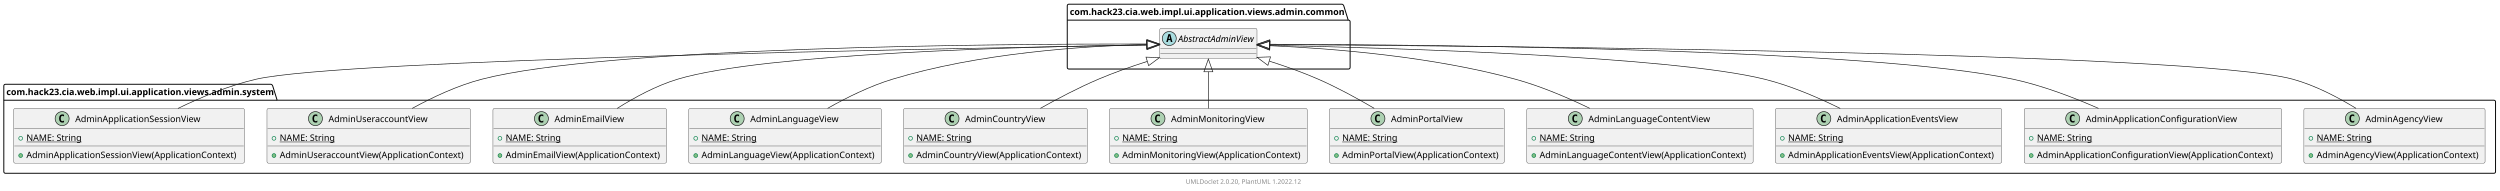
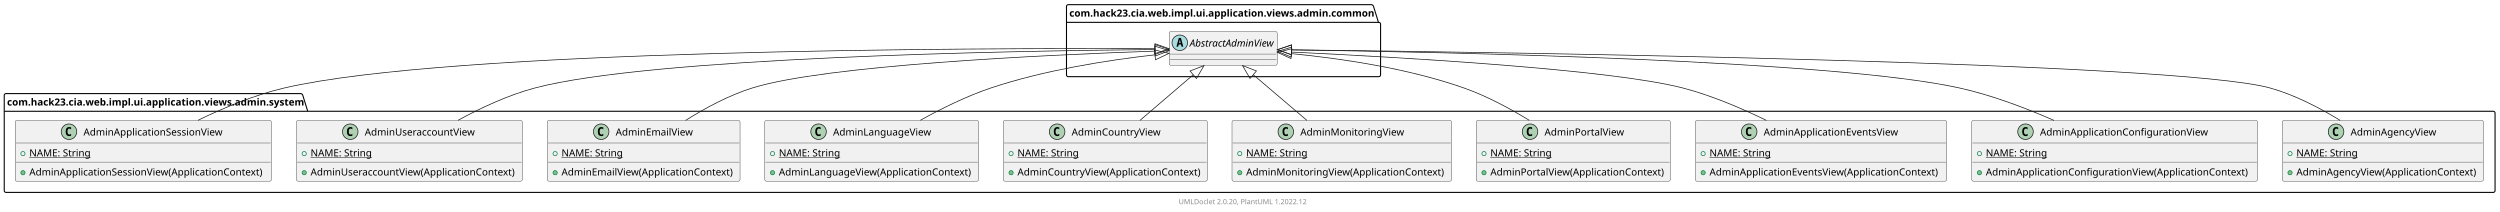
- <svg xmlns="http://www.w3.org/2000/svg" xmlns:xlink="http://www.w3.org/1999/xlink" contentStyleType="text/css" height="300px" preserveAspectRatio="none" style="width:3933px;height:300px;background:#FFFFFF;" version="1.1" viewBox="0 0 3933 300" width="3933px" zoomAndPan="magnify">
+ <svg xmlns="http://www.w3.org/2000/svg" xmlns:xlink="http://www.w3.org/1999/xlink" contentStyleType="text/css" height="300px" preserveAspectRatio="none" style="width:3542px;height:300px;background:#FFFFFF;" version="1.1" viewBox="0 0 3542 300" width="3542px" zoomAndPan="magnify">
  <defs />
  <g>
    <g id="cluster_com.hack23.cia.web.impl.ui.application.views.admin.system">
-       <path d="M8.5,132.602 L426.5,132.602 A3.75,3.75 0 0 1 429,135.102 L436,157.67 L3923.5,157.67 A2.5,2.5 0 0 1 3926,160.17 L3926,270.102 A2.5,2.5 0 0 1 3923.5,272.602 L8.5,272.602 A2.5,2.5 0 0 1 6,270.102 L6,135.102 A2.5,2.5 0 0 1 8.5,132.602 " fill="none" style="stroke:#000000;stroke-width:1.5;" />
+       <path d="M8.5,132.602 L426.5,132.602 A3.75,3.75 0 0 1 429,135.102 L436,157.67 L3532.5,157.67 A2.5,2.5 0 0 1 3535,160.17 L3535,270.102 A2.5,2.5 0 0 1 3532.5,272.602 L8.5,272.602 A2.5,2.5 0 0 1 6,270.102 L6,135.102 A2.5,2.5 0 0 1 8.5,132.602 " fill="none" style="stroke:#000000;stroke-width:1.5;" />
      <line style="stroke:#000000;stroke-width:1.5;" x1="6" x2="436" y1="157.67" y2="157.67" />
      <text fill="#000000" font-family="sans-serif" font-size="14" font-weight="bold" lengthAdjust="spacing" textLength="417" x="10" y="149.568">com.hack23.cia.web.impl.ui.application.views.admin.system</text>
    </g>
    <g id="cluster_com.hack23.cia.web.impl.ui.application.views.admin.common">
-       <path d="M1681.5,6.602 L2111.5,6.602 A3.75,3.75 0 0 1 2114,9.102 L2121,31.67 L2121.5,31.67 A2.5,2.5 0 0 1 2124,34.17 L2124,106.102 A2.5,2.5 0 0 1 2121.5,108.602 L1681.5,108.602 A2.5,2.5 0 0 1 1679,106.102 L1679,9.102 A2.5,2.5 0 0 1 1681.5,6.602 " fill="none" style="stroke:#000000;stroke-width:1.5;" />
-       <line style="stroke:#000000;stroke-width:1.5;" x1="1679" x2="2121" y1="31.67" y2="31.67" />
-       <text fill="#000000" font-family="sans-serif" font-size="14" font-weight="bold" lengthAdjust="spacing" textLength="429" x="1683" y="23.568">com.hack23.cia.web.impl.ui.application.views.admin.common</text>
+       <path d="M1513.5,6.602 L1943.5,6.602 A3.75,3.75 0 0 1 1946,9.102 L1953,31.67 L1953.5,31.67 A2.5,2.5 0 0 1 1956,34.17 L1956,106.102 A2.5,2.5 0 0 1 1953.5,108.602 L1513.5,108.602 A2.5,2.5 0 0 1 1511,106.102 L1511,9.102 A2.5,2.5 0 0 1 1513.5,6.602 " fill="none" style="stroke:#000000;stroke-width:1.5;" />
+       <line style="stroke:#000000;stroke-width:1.5;" x1="1511" x2="1953" y1="31.67" y2="31.67" />
+       <text fill="#000000" font-family="sans-serif" font-size="14" font-weight="bold" lengthAdjust="spacing" textLength="429" x="1515" y="23.568">com.hack23.cia.web.impl.ui.application.views.admin.common</text>
    </g>
    <a href="AdminAgencyView.html" target="_top" title="AdminAgencyView.html" xlink:actuate="onRequest" xlink:href="AdminAgencyView.html" xlink:show="new" xlink:title="AdminAgencyView.html" xlink:type="simple">
      <g id="elem_com.hack23.cia.web.impl.ui.application.views.admin.system.AdminAgencyView">
-         <rect codeLine="3" fill="#F1F1F1" height="86.136" id="com.hack23.cia.web.impl.ui.application.views.admin.system.AdminAgencyView" rx="2.5" ry="2.5" style="stroke:#181818;stroke-width:0.5;" width="285" x="3624.5" y="170.602" />
-         <ellipse cx="3700.75" cy="186.602" fill="#ADD1B2" rx="11" ry="11" style="stroke:#181818;stroke-width:1.0;" />
-         <path d="M3703.719,192.243 Q3703.141,192.54 3702.5,192.68 Q3701.859,192.836 3701.156,192.836 Q3698.656,192.836 3697.328,191.196 Q3696.016,189.54 3696.016,186.415 Q3696.016,183.29 3697.328,181.633 Q3698.656,179.977 3701.156,179.977 Q3701.859,179.977 3702.5,180.133 Q3703.156,180.29 3703.719,180.586 L3703.719,183.305 Q3703.094,182.727 3702.5,182.461 Q3701.906,182.18 3701.281,182.18 Q3699.938,182.18 3699.25,183.258 Q3698.562,184.321 3698.562,186.415 Q3698.562,188.508 3699.25,189.586 Q3699.938,190.649 3701.281,190.649 Q3701.906,190.649 3702.5,190.383 Q3703.094,190.102 3703.719,189.524 L3703.719,192.243 Z " fill="#000000" />
-         <text fill="#000000" font-family="sans-serif" font-size="14" lengthAdjust="spacing" textLength="124" x="3721.25" y="192.034">AdminAgencyView</text>
-         <line style="stroke:#181818;stroke-width:0.5;" x1="3625.5" x2="3908.5" y1="202.602" y2="202.602" />
-         <ellipse cx="3635.5" cy="217.636" fill="none" rx="3" ry="3" style="stroke:#038048;stroke-width:1.0;" />
-         <text fill="#000000" font-family="sans-serif" font-size="14" lengthAdjust="spacing" text-decoration="underline" textLength="90" x="3644.5" y="221.568">NAME: String</text>
-         <line style="stroke:#181818;stroke-width:0.5;" x1="3625.5" x2="3908.5" y1="229.67" y2="229.67" />
-         <ellipse cx="3635.5" cy="244.704" fill="#84BE84" rx="3" ry="3" style="stroke:#038048;stroke-width:1.0;" />
-         <text fill="#000000" font-family="sans-serif" font-size="14" lengthAdjust="spacing" textLength="259" x="3644.5" y="248.636">AdminAgencyView(ApplicationContext)</text>
+         <rect codeLine="3" fill="#F1F1F1" height="86.136" id="com.hack23.cia.web.impl.ui.application.views.admin.system.AdminAgencyView" rx="2.5" ry="2.5" style="stroke:#181818;stroke-width:0.5;" width="285" x="3233.5" y="170.602" />
+         <ellipse cx="3309.75" cy="186.602" fill="#ADD1B2" rx="11" ry="11" style="stroke:#181818;stroke-width:1.0;" />
+         <path d="M3312.719,192.243 Q3312.141,192.54 3311.5,192.68 Q3310.859,192.836 3310.156,192.836 Q3307.656,192.836 3306.328,191.196 Q3305.016,189.54 3305.016,186.415 Q3305.016,183.29 3306.328,181.633 Q3307.656,179.977 3310.156,179.977 Q3310.859,179.977 3311.5,180.133 Q3312.156,180.29 3312.719,180.586 L3312.719,183.305 Q3312.094,182.727 3311.5,182.461 Q3310.906,182.18 3310.281,182.18 Q3308.938,182.18 3308.25,183.258 Q3307.562,184.321 3307.562,186.415 Q3307.562,188.508 3308.25,189.586 Q3308.938,190.649 3310.281,190.649 Q3310.906,190.649 3311.5,190.383 Q3312.094,190.102 3312.719,189.524 L3312.719,192.243 Z " fill="#000000" />
+         <text fill="#000000" font-family="sans-serif" font-size="14" lengthAdjust="spacing" textLength="124" x="3330.25" y="192.034">AdminAgencyView</text>
+         <line style="stroke:#181818;stroke-width:0.5;" x1="3234.5" x2="3517.5" y1="202.602" y2="202.602" />
+         <ellipse cx="3244.5" cy="217.636" fill="none" rx="3" ry="3" style="stroke:#038048;stroke-width:1.0;" />
+         <text fill="#000000" font-family="sans-serif" font-size="14" lengthAdjust="spacing" text-decoration="underline" textLength="90" x="3253.5" y="221.568">NAME: String</text>
+         <line style="stroke:#181818;stroke-width:0.5;" x1="3234.5" x2="3517.5" y1="229.67" y2="229.67" />
+         <ellipse cx="3244.5" cy="244.704" fill="#84BE84" rx="3" ry="3" style="stroke:#038048;stroke-width:1.0;" />
+         <text fill="#000000" font-family="sans-serif" font-size="14" lengthAdjust="spacing" textLength="259" x="3253.5" y="248.636">AdminAgencyView(ApplicationContext)</text>
      </g>
    </a>
    <a href="AdminApplicationConfigurationView.html" target="_top" title="AdminApplicationConfigurationView.html" xlink:actuate="onRequest" xlink:href="AdminApplicationConfigurationView.html" xlink:show="new" xlink:title="AdminApplicationConfigurationView.html" xlink:type="simple">
      <g id="elem_com.hack23.cia.web.impl.ui.application.views.admin.system.AdminApplicationConfigurationView">
-         <rect codeLine="8" fill="#F1F1F1" height="86.136" id="com.hack23.cia.web.impl.ui.application.views.admin.system.AdminApplicationConfigurationView" rx="2.5" ry="2.5" style="stroke:#181818;stroke-width:0.5;" width="405" x="3184.5" y="170.602" />
-         <ellipse cx="3260.75" cy="186.602" fill="#ADD1B2" rx="11" ry="11" style="stroke:#181818;stroke-width:1.0;" />
-         <path d="M3263.719,192.243 Q3263.141,192.54 3262.5,192.68 Q3261.859,192.836 3261.156,192.836 Q3258.656,192.836 3257.328,191.196 Q3256.016,189.54 3256.016,186.415 Q3256.016,183.29 3257.328,181.633 Q3258.656,179.977 3261.156,179.977 Q3261.859,179.977 3262.5,180.133 Q3263.156,180.29 3263.719,180.586 L3263.719,183.305 Q3263.094,182.727 3262.5,182.461 Q3261.906,182.18 3261.281,182.18 Q3259.938,182.18 3259.25,183.258 Q3258.562,184.321 3258.562,186.415 Q3258.562,188.508 3259.25,189.586 Q3259.938,190.649 3261.281,190.649 Q3261.906,190.649 3262.5,190.383 Q3263.094,190.102 3263.719,189.524 L3263.719,192.243 Z " fill="#000000" />
-         <text fill="#000000" font-family="sans-serif" font-size="14" lengthAdjust="spacing" textLength="244" x="3281.25" y="192.034">AdminApplicationConfigurationView</text>
-         <line style="stroke:#181818;stroke-width:0.5;" x1="3185.5" x2="3588.5" y1="202.602" y2="202.602" />
-         <ellipse cx="3195.5" cy="217.636" fill="none" rx="3" ry="3" style="stroke:#038048;stroke-width:1.0;" />
-         <text fill="#000000" font-family="sans-serif" font-size="14" lengthAdjust="spacing" text-decoration="underline" textLength="90" x="3204.5" y="221.568">NAME: String</text>
-         <line style="stroke:#181818;stroke-width:0.5;" x1="3185.5" x2="3588.5" y1="229.67" y2="229.67" />
-         <ellipse cx="3195.5" cy="244.704" fill="#84BE84" rx="3" ry="3" style="stroke:#038048;stroke-width:1.0;" />
-         <text fill="#000000" font-family="sans-serif" font-size="14" lengthAdjust="spacing" textLength="379" x="3204.5" y="248.636">AdminApplicationConfigurationView(ApplicationContext)</text>
+         <rect codeLine="8" fill="#F1F1F1" height="86.136" id="com.hack23.cia.web.impl.ui.application.views.admin.system.AdminApplicationConfigurationView" rx="2.5" ry="2.5" style="stroke:#181818;stroke-width:0.5;" width="405" x="2793.5" y="170.602" />
+         <ellipse cx="2869.75" cy="186.602" fill="#ADD1B2" rx="11" ry="11" style="stroke:#181818;stroke-width:1.0;" />
+         <path d="M2872.719,192.243 Q2872.141,192.54 2871.5,192.68 Q2870.859,192.836 2870.156,192.836 Q2867.656,192.836 2866.328,191.196 Q2865.016,189.54 2865.016,186.415 Q2865.016,183.29 2866.328,181.633 Q2867.656,179.977 2870.156,179.977 Q2870.859,179.977 2871.5,180.133 Q2872.156,180.29 2872.719,180.586 L2872.719,183.305 Q2872.094,182.727 2871.5,182.461 Q2870.906,182.18 2870.281,182.18 Q2868.938,182.18 2868.25,183.258 Q2867.562,184.321 2867.562,186.415 Q2867.562,188.508 2868.25,189.586 Q2868.938,190.649 2870.281,190.649 Q2870.906,190.649 2871.5,190.383 Q2872.094,190.102 2872.719,189.524 L2872.719,192.243 Z " fill="#000000" />
+         <text fill="#000000" font-family="sans-serif" font-size="14" lengthAdjust="spacing" textLength="244" x="2890.25" y="192.034">AdminApplicationConfigurationView</text>
+         <line style="stroke:#181818;stroke-width:0.5;" x1="2794.5" x2="3197.5" y1="202.602" y2="202.602" />
+         <ellipse cx="2804.5" cy="217.636" fill="none" rx="3" ry="3" style="stroke:#038048;stroke-width:1.0;" />
+         <text fill="#000000" font-family="sans-serif" font-size="14" lengthAdjust="spacing" text-decoration="underline" textLength="90" x="2813.5" y="221.568">NAME: String</text>
+         <line style="stroke:#181818;stroke-width:0.5;" x1="2794.5" x2="3197.5" y1="229.67" y2="229.67" />
+         <ellipse cx="2804.5" cy="244.704" fill="#84BE84" rx="3" ry="3" style="stroke:#038048;stroke-width:1.0;" />
+         <text fill="#000000" font-family="sans-serif" font-size="14" lengthAdjust="spacing" textLength="379" x="2813.5" y="248.636">AdminApplicationConfigurationView(ApplicationContext)</text>
      </g>
    </a>
    <a href="AdminApplicationEventsView.html" target="_top" title="AdminApplicationEventsView.html" xlink:actuate="onRequest" xlink:href="AdminApplicationEventsView.html" xlink:show="new" xlink:title="AdminApplicationEventsView.html" xlink:type="simple">
      <g id="elem_com.hack23.cia.web.impl.ui.application.views.admin.system.AdminApplicationEventsView">
-         <rect codeLine="13" fill="#F1F1F1" height="86.136" id="com.hack23.cia.web.impl.ui.application.views.admin.system.AdminApplicationEventsView" rx="2.5" ry="2.5" style="stroke:#181818;stroke-width:0.5;" width="356" x="2793" y="170.602" />
-         <ellipse cx="2869.25" cy="186.602" fill="#ADD1B2" rx="11" ry="11" style="stroke:#181818;stroke-width:1.0;" />
-         <path d="M2872.219,192.243 Q2871.641,192.54 2871,192.68 Q2870.359,192.836 2869.656,192.836 Q2867.156,192.836 2865.828,191.196 Q2864.516,189.54 2864.516,186.415 Q2864.516,183.29 2865.828,181.633 Q2867.156,179.977 2869.656,179.977 Q2870.359,179.977 2871,180.133 Q2871.656,180.29 2872.219,180.586 L2872.219,183.305 Q2871.594,182.727 2871,182.461 Q2870.406,182.18 2869.781,182.18 Q2868.438,182.18 2867.75,183.258 Q2867.062,184.321 2867.062,186.415 Q2867.062,188.508 2867.75,189.586 Q2868.438,190.649 2869.781,190.649 Q2870.406,190.649 2871,190.383 Q2871.594,190.102 2872.219,189.524 L2872.219,192.243 Z " fill="#000000" />
-         <text fill="#000000" font-family="sans-serif" font-size="14" lengthAdjust="spacing" textLength="195" x="2889.75" y="192.034">AdminApplicationEventsView</text>
-         <line style="stroke:#181818;stroke-width:0.5;" x1="2794" x2="3148" y1="202.602" y2="202.602" />
-         <ellipse cx="2804" cy="217.636" fill="none" rx="3" ry="3" style="stroke:#038048;stroke-width:1.0;" />
-         <text fill="#000000" font-family="sans-serif" font-size="14" lengthAdjust="spacing" text-decoration="underline" textLength="90" x="2813" y="221.568">NAME: String</text>
-         <line style="stroke:#181818;stroke-width:0.5;" x1="2794" x2="3148" y1="229.67" y2="229.67" />
-         <ellipse cx="2804" cy="244.704" fill="#84BE84" rx="3" ry="3" style="stroke:#038048;stroke-width:1.0;" />
-         <text fill="#000000" font-family="sans-serif" font-size="14" lengthAdjust="spacing" textLength="330" x="2813" y="248.636">AdminApplicationEventsView(ApplicationContext)</text>
-       </g>
-     </a>
-     <a href="AdminLanguageContentView.html" target="_top" title="AdminLanguageContentView.html" xlink:actuate="onRequest" xlink:href="AdminLanguageContentView.html" xlink:show="new" xlink:title="AdminLanguageContentView.html" xlink:type="simple">
-       <g id="elem_com.hack23.cia.web.impl.ui.application.views.admin.system.AdminLanguageContentView">
-         <rect codeLine="18" fill="#F1F1F1" height="86.136" id="com.hack23.cia.web.impl.ui.application.views.admin.system.AdminLanguageContentView" rx="2.5" ry="2.5" style="stroke:#181818;stroke-width:0.5;" width="356" x="2402" y="170.602" />
+         <rect codeLine="13" fill="#F1F1F1" height="86.136" id="com.hack23.cia.web.impl.ui.application.views.admin.system.AdminApplicationEventsView" rx="2.5" ry="2.5" style="stroke:#181818;stroke-width:0.5;" width="356" x="2402" y="170.602" />
        <ellipse cx="2478.25" cy="186.602" fill="#ADD1B2" rx="11" ry="11" style="stroke:#181818;stroke-width:1.0;" />
        <path d="M2481.219,192.243 Q2480.641,192.54 2480,192.68 Q2479.359,192.836 2478.656,192.836 Q2476.156,192.836 2474.828,191.196 Q2473.516,189.54 2473.516,186.415 Q2473.516,183.29 2474.828,181.633 Q2476.156,179.977 2478.656,179.977 Q2479.359,179.977 2480,180.133 Q2480.656,180.29 2481.219,180.586 L2481.219,183.305 Q2480.594,182.727 2480,182.461 Q2479.406,182.18 2478.781,182.18 Q2477.438,182.18 2476.75,183.258 Q2476.062,184.321 2476.062,186.415 Q2476.062,188.508 2476.75,189.586 Q2477.438,190.649 2478.781,190.649 Q2479.406,190.649 2480,190.383 Q2480.594,190.102 2481.219,189.524 L2481.219,192.243 Z " fill="#000000" />
-         <text fill="#000000" font-family="sans-serif" font-size="14" lengthAdjust="spacing" textLength="195" x="2498.75" y="192.034">AdminLanguageContentView</text>
+         <text fill="#000000" font-family="sans-serif" font-size="14" lengthAdjust="spacing" textLength="195" x="2498.75" y="192.034">AdminApplicationEventsView</text>
        <line style="stroke:#181818;stroke-width:0.5;" x1="2403" x2="2757" y1="202.602" y2="202.602" />
        <ellipse cx="2413" cy="217.636" fill="none" rx="3" ry="3" style="stroke:#038048;stroke-width:1.0;" />
        <text fill="#000000" font-family="sans-serif" font-size="14" lengthAdjust="spacing" text-decoration="underline" textLength="90" x="2422" y="221.568">NAME: String</text>
        <line style="stroke:#181818;stroke-width:0.5;" x1="2403" x2="2757" y1="229.67" y2="229.67" />
        <ellipse cx="2413" cy="244.704" fill="#84BE84" rx="3" ry="3" style="stroke:#038048;stroke-width:1.0;" />
-         <text fill="#000000" font-family="sans-serif" font-size="14" lengthAdjust="spacing" textLength="330" x="2422" y="248.636">AdminLanguageContentView(ApplicationContext)</text>
+         <text fill="#000000" font-family="sans-serif" font-size="14" lengthAdjust="spacing" textLength="330" x="2422" y="248.636">AdminApplicationEventsView(ApplicationContext)</text>
      </g>
    </a>
    <a href="AdminPortalView.html" target="_top" title="AdminPortalView.html" xlink:actuate="onRequest" xlink:href="AdminPortalView.html" xlink:show="new" xlink:title="AdminPortalView.html" xlink:type="simple">
      <g id="elem_com.hack23.cia.web.impl.ui.application.views.admin.system.AdminPortalView">
-         <rect codeLine="23" fill="#F1F1F1" height="86.136" id="com.hack23.cia.web.impl.ui.application.views.admin.system.AdminPortalView" rx="2.5" ry="2.5" style="stroke:#181818;stroke-width:0.5;" width="275" x="2091.5" y="170.602" />
+         <rect codeLine="18" fill="#F1F1F1" height="86.136" id="com.hack23.cia.web.impl.ui.application.views.admin.system.AdminPortalView" rx="2.5" ry="2.5" style="stroke:#181818;stroke-width:0.5;" width="275" x="2091.5" y="170.602" />
        <ellipse cx="2167.75" cy="186.602" fill="#ADD1B2" rx="11" ry="11" style="stroke:#181818;stroke-width:1.0;" />
        <path d="M2170.719,192.243 Q2170.141,192.54 2169.5,192.68 Q2168.859,192.836 2168.156,192.836 Q2165.656,192.836 2164.328,191.196 Q2163.016,189.54 2163.016,186.415 Q2163.016,183.29 2164.328,181.633 Q2165.656,179.977 2168.156,179.977 Q2168.859,179.977 2169.5,180.133 Q2170.156,180.29 2170.719,180.586 L2170.719,183.305 Q2170.094,182.727 2169.5,182.461 Q2168.906,182.18 2168.281,182.18 Q2166.938,182.18 2166.25,183.258 Q2165.562,184.321 2165.562,186.415 Q2165.562,188.508 2166.25,189.586 Q2166.938,190.649 2168.281,190.649 Q2168.906,190.649 2169.5,190.383 Q2170.094,190.102 2170.719,189.524 L2170.719,192.243 Z " fill="#000000" />
        <text fill="#000000" font-family="sans-serif" font-size="14" lengthAdjust="spacing" textLength="114" x="2188.25" y="192.034">AdminPortalView</text>
        <line style="stroke:#181818;stroke-width:0.5;" x1="2092.5" x2="2365.5" y1="202.602" y2="202.602" />
        <ellipse cx="2102.5" cy="217.636" fill="none" rx="3" ry="3" style="stroke:#038048;stroke-width:1.0;" />
        <text fill="#000000" font-family="sans-serif" font-size="14" lengthAdjust="spacing" text-decoration="underline" textLength="90" x="2111.5" y="221.568">NAME: String</text>
        <line style="stroke:#181818;stroke-width:0.5;" x1="2092.5" x2="2365.5" y1="229.67" y2="229.67" />
        <ellipse cx="2102.5" cy="244.704" fill="#84BE84" rx="3" ry="3" style="stroke:#038048;stroke-width:1.0;" />
        <text fill="#000000" font-family="sans-serif" font-size="14" lengthAdjust="spacing" textLength="249" x="2111.5" y="248.636">AdminPortalView(ApplicationContext)</text>
      </g>
    </a>
    <a href="AdminMonitoringView.html" target="_top" title="AdminMonitoringView.html" xlink:actuate="onRequest" xlink:href="AdminMonitoringView.html" xlink:show="new" xlink:title="AdminMonitoringView.html" xlink:type="simple">
      <g id="elem_com.hack23.cia.web.impl.ui.application.views.admin.system.AdminMonitoringView">
-         <rect codeLine="28" fill="#F1F1F1" height="86.136" id="com.hack23.cia.web.impl.ui.application.views.admin.system.AdminMonitoringView" rx="2.5" ry="2.5" style="stroke:#181818;stroke-width:0.5;" width="311" x="1745.5" y="170.602" />
+         <rect codeLine="23" fill="#F1F1F1" height="86.136" id="com.hack23.cia.web.impl.ui.application.views.admin.system.AdminMonitoringView" rx="2.5" ry="2.5" style="stroke:#181818;stroke-width:0.5;" width="311" x="1745.5" y="170.602" />
        <ellipse cx="1821.75" cy="186.602" fill="#ADD1B2" rx="11" ry="11" style="stroke:#181818;stroke-width:1.0;" />
        <path d="M1824.719,192.243 Q1824.141,192.54 1823.5,192.68 Q1822.859,192.836 1822.156,192.836 Q1819.656,192.836 1818.328,191.196 Q1817.016,189.54 1817.016,186.415 Q1817.016,183.29 1818.328,181.633 Q1819.656,179.977 1822.156,179.977 Q1822.859,179.977 1823.5,180.133 Q1824.156,180.29 1824.719,180.586 L1824.719,183.305 Q1824.094,182.727 1823.5,182.461 Q1822.906,182.18 1822.281,182.18 Q1820.938,182.18 1820.25,183.258 Q1819.562,184.321 1819.562,186.415 Q1819.562,188.508 1820.25,189.586 Q1820.938,190.649 1822.281,190.649 Q1822.906,190.649 1823.5,190.383 Q1824.094,190.102 1824.719,189.524 L1824.719,192.243 Z " fill="#000000" />
        <text fill="#000000" font-family="sans-serif" font-size="14" lengthAdjust="spacing" textLength="150" x="1842.25" y="192.034">AdminMonitoringView</text>
        <line style="stroke:#181818;stroke-width:0.5;" x1="1746.5" x2="2055.5" y1="202.602" y2="202.602" />
        <ellipse cx="1756.5" cy="217.636" fill="none" rx="3" ry="3" style="stroke:#038048;stroke-width:1.0;" />
        <text fill="#000000" font-family="sans-serif" font-size="14" lengthAdjust="spacing" text-decoration="underline" textLength="90" x="1765.5" y="221.568">NAME: String</text>
        <line style="stroke:#181818;stroke-width:0.5;" x1="1746.5" x2="2055.5" y1="229.67" y2="229.67" />
        <ellipse cx="1756.5" cy="244.704" fill="#84BE84" rx="3" ry="3" style="stroke:#038048;stroke-width:1.0;" />
        <text fill="#000000" font-family="sans-serif" font-size="14" lengthAdjust="spacing" textLength="285" x="1765.5" y="248.636">AdminMonitoringView(ApplicationContext)</text>
      </g>
    </a>
    <a href="AdminCountryView.html" target="_top" title="AdminCountryView.html" xlink:actuate="onRequest" xlink:href="AdminCountryView.html" xlink:show="new" xlink:title="AdminCountryView.html" xlink:type="simple">
      <g id="elem_com.hack23.cia.web.impl.ui.application.views.admin.system.AdminCountryView">
-         <rect codeLine="33" fill="#F1F1F1" height="86.136" id="com.hack23.cia.web.impl.ui.application.views.admin.system.AdminCountryView" rx="2.5" ry="2.5" style="stroke:#181818;stroke-width:0.5;" width="289" x="1421.5" y="170.602" />
+         <rect codeLine="28" fill="#F1F1F1" height="86.136" id="com.hack23.cia.web.impl.ui.application.views.admin.system.AdminCountryView" rx="2.5" ry="2.5" style="stroke:#181818;stroke-width:0.5;" width="289" x="1421.5" y="170.602" />
        <ellipse cx="1497.75" cy="186.602" fill="#ADD1B2" rx="11" ry="11" style="stroke:#181818;stroke-width:1.0;" />
        <path d="M1500.719,192.243 Q1500.141,192.54 1499.5,192.68 Q1498.859,192.836 1498.156,192.836 Q1495.656,192.836 1494.328,191.196 Q1493.016,189.54 1493.016,186.415 Q1493.016,183.29 1494.328,181.633 Q1495.656,179.977 1498.156,179.977 Q1498.859,179.977 1499.5,180.133 Q1500.156,180.29 1500.719,180.586 L1500.719,183.305 Q1500.094,182.727 1499.5,182.461 Q1498.906,182.18 1498.281,182.18 Q1496.938,182.18 1496.25,183.258 Q1495.562,184.321 1495.562,186.415 Q1495.562,188.508 1496.25,189.586 Q1496.938,190.649 1498.281,190.649 Q1498.906,190.649 1499.5,190.383 Q1500.094,190.102 1500.719,189.524 L1500.719,192.243 Z " fill="#000000" />
        <text fill="#000000" font-family="sans-serif" font-size="14" lengthAdjust="spacing" textLength="128" x="1518.25" y="192.034">AdminCountryView</text>
        <line style="stroke:#181818;stroke-width:0.5;" x1="1422.5" x2="1709.5" y1="202.602" y2="202.602" />
        <ellipse cx="1432.5" cy="217.636" fill="none" rx="3" ry="3" style="stroke:#038048;stroke-width:1.0;" />
        <text fill="#000000" font-family="sans-serif" font-size="14" lengthAdjust="spacing" text-decoration="underline" textLength="90" x="1441.5" y="221.568">NAME: String</text>
        <line style="stroke:#181818;stroke-width:0.5;" x1="1422.5" x2="1709.5" y1="229.67" y2="229.67" />
        <ellipse cx="1432.5" cy="244.704" fill="#84BE84" rx="3" ry="3" style="stroke:#038048;stroke-width:1.0;" />
        <text fill="#000000" font-family="sans-serif" font-size="14" lengthAdjust="spacing" textLength="263" x="1441.5" y="248.636">AdminCountryView(ApplicationContext)</text>
      </g>
    </a>
    <a href="AdminLanguageView.html" target="_top" title="AdminLanguageView.html" xlink:actuate="onRequest" xlink:href="AdminLanguageView.html" xlink:show="new" xlink:title="AdminLanguageView.html" xlink:type="simple">
      <g id="elem_com.hack23.cia.web.impl.ui.application.views.admin.system.AdminLanguageView">
-         <rect codeLine="38" fill="#F1F1F1" height="86.136" id="com.hack23.cia.web.impl.ui.application.views.admin.system.AdminLanguageView" rx="2.5" ry="2.5" style="stroke:#181818;stroke-width:0.5;" width="303" x="1083.5" y="170.602" />
+         <rect codeLine="33" fill="#F1F1F1" height="86.136" id="com.hack23.cia.web.impl.ui.application.views.admin.system.AdminLanguageView" rx="2.5" ry="2.5" style="stroke:#181818;stroke-width:0.5;" width="303" x="1083.5" y="170.602" />
        <ellipse cx="1159.75" cy="186.602" fill="#ADD1B2" rx="11" ry="11" style="stroke:#181818;stroke-width:1.0;" />
        <path d="M1162.719,192.243 Q1162.141,192.54 1161.5,192.68 Q1160.859,192.836 1160.156,192.836 Q1157.656,192.836 1156.328,191.196 Q1155.016,189.54 1155.016,186.415 Q1155.016,183.29 1156.328,181.633 Q1157.656,179.977 1160.156,179.977 Q1160.859,179.977 1161.5,180.133 Q1162.156,180.29 1162.719,180.586 L1162.719,183.305 Q1162.094,182.727 1161.5,182.461 Q1160.906,182.18 1160.281,182.18 Q1158.938,182.18 1158.25,183.258 Q1157.562,184.321 1157.562,186.415 Q1157.562,188.508 1158.25,189.586 Q1158.938,190.649 1160.281,190.649 Q1160.906,190.649 1161.5,190.383 Q1162.094,190.102 1162.719,189.524 L1162.719,192.243 Z " fill="#000000" />
        <text fill="#000000" font-family="sans-serif" font-size="14" lengthAdjust="spacing" textLength="142" x="1180.25" y="192.034">AdminLanguageView</text>
        <line style="stroke:#181818;stroke-width:0.5;" x1="1084.5" x2="1385.5" y1="202.602" y2="202.602" />
        <ellipse cx="1094.5" cy="217.636" fill="none" rx="3" ry="3" style="stroke:#038048;stroke-width:1.0;" />
        <text fill="#000000" font-family="sans-serif" font-size="14" lengthAdjust="spacing" text-decoration="underline" textLength="90" x="1103.5" y="221.568">NAME: String</text>
        <line style="stroke:#181818;stroke-width:0.5;" x1="1084.5" x2="1385.5" y1="229.67" y2="229.67" />
        <ellipse cx="1094.5" cy="244.704" fill="#84BE84" rx="3" ry="3" style="stroke:#038048;stroke-width:1.0;" />
        <text fill="#000000" font-family="sans-serif" font-size="14" lengthAdjust="spacing" textLength="277" x="1103.5" y="248.636">AdminLanguageView(ApplicationContext)</text>
      </g>
    </a>
    <a href="AdminEmailView.html" target="_top" title="AdminEmailView.html" xlink:actuate="onRequest" xlink:href="AdminEmailView.html" xlink:show="new" xlink:title="AdminEmailView.html" xlink:type="simple">
      <g id="elem_com.hack23.cia.web.impl.ui.application.views.admin.system.AdminEmailView">
-         <rect codeLine="43" fill="#F1F1F1" height="86.136" id="com.hack23.cia.web.impl.ui.application.views.admin.system.AdminEmailView" rx="2.5" ry="2.5" style="stroke:#181818;stroke-width:0.5;" width="273" x="775.5" y="170.602" />
+         <rect codeLine="38" fill="#F1F1F1" height="86.136" id="com.hack23.cia.web.impl.ui.application.views.admin.system.AdminEmailView" rx="2.5" ry="2.5" style="stroke:#181818;stroke-width:0.5;" width="273" x="775.5" y="170.602" />
        <ellipse cx="851.75" cy="186.602" fill="#ADD1B2" rx="11" ry="11" style="stroke:#181818;stroke-width:1.0;" />
        <path d="M854.719,192.243 Q854.141,192.54 853.5,192.68 Q852.859,192.836 852.156,192.836 Q849.656,192.836 848.328,191.196 Q847.016,189.54 847.016,186.415 Q847.016,183.29 848.328,181.633 Q849.656,179.977 852.156,179.977 Q852.859,179.977 853.5,180.133 Q854.156,180.29 854.719,180.586 L854.719,183.305 Q854.094,182.727 853.5,182.461 Q852.906,182.18 852.281,182.18 Q850.938,182.18 850.25,183.258 Q849.562,184.321 849.562,186.415 Q849.562,188.508 850.25,189.586 Q850.938,190.649 852.281,190.649 Q852.906,190.649 853.5,190.383 Q854.094,190.102 854.719,189.524 L854.719,192.243 Z " fill="#000000" />
        <text fill="#000000" font-family="sans-serif" font-size="14" lengthAdjust="spacing" textLength="112" x="872.25" y="192.034">AdminEmailView</text>
        <line style="stroke:#181818;stroke-width:0.5;" x1="776.5" x2="1047.5" y1="202.602" y2="202.602" />
        <ellipse cx="786.5" cy="217.636" fill="none" rx="3" ry="3" style="stroke:#038048;stroke-width:1.0;" />
        <text fill="#000000" font-family="sans-serif" font-size="14" lengthAdjust="spacing" text-decoration="underline" textLength="90" x="795.5" y="221.568">NAME: String</text>
        <line style="stroke:#181818;stroke-width:0.5;" x1="776.5" x2="1047.5" y1="229.67" y2="229.67" />
        <ellipse cx="786.5" cy="244.704" fill="#84BE84" rx="3" ry="3" style="stroke:#038048;stroke-width:1.0;" />
        <text fill="#000000" font-family="sans-serif" font-size="14" lengthAdjust="spacing" textLength="247" x="795.5" y="248.636">AdminEmailView(ApplicationContext)</text>
      </g>
    </a>
    <a href="AdminUseraccountView.html" target="_top" title="AdminUseraccountView.html" xlink:actuate="onRequest" xlink:href="AdminUseraccountView.html" xlink:show="new" xlink:title="AdminUseraccountView.html" xlink:type="simple">
      <g id="elem_com.hack23.cia.web.impl.ui.application.views.admin.system.AdminUseraccountView">
-         <rect codeLine="48" fill="#F1F1F1" height="86.136" id="com.hack23.cia.web.impl.ui.application.views.admin.system.AdminUseraccountView" rx="2.5" ry="2.5" style="stroke:#181818;stroke-width:0.5;" width="320" x="420" y="170.602" />
+         <rect codeLine="43" fill="#F1F1F1" height="86.136" id="com.hack23.cia.web.impl.ui.application.views.admin.system.AdminUseraccountView" rx="2.5" ry="2.5" style="stroke:#181818;stroke-width:0.5;" width="320" x="420" y="170.602" />
        <ellipse cx="496.25" cy="186.602" fill="#ADD1B2" rx="11" ry="11" style="stroke:#181818;stroke-width:1.0;" />
        <path d="M499.219,192.243 Q498.641,192.54 498,192.68 Q497.359,192.836 496.656,192.836 Q494.156,192.836 492.828,191.196 Q491.516,189.54 491.516,186.415 Q491.516,183.29 492.828,181.633 Q494.156,179.977 496.656,179.977 Q497.359,179.977 498,180.133 Q498.656,180.29 499.219,180.586 L499.219,183.305 Q498.594,182.727 498,182.461 Q497.406,182.18 496.781,182.18 Q495.438,182.18 494.75,183.258 Q494.062,184.321 494.062,186.415 Q494.062,188.508 494.75,189.586 Q495.438,190.649 496.781,190.649 Q497.406,190.649 498,190.383 Q498.594,190.102 499.219,189.524 L499.219,192.243 Z " fill="#000000" />
        <text fill="#000000" font-family="sans-serif" font-size="14" lengthAdjust="spacing" textLength="159" x="516.75" y="192.034">AdminUseraccountView</text>
        <line style="stroke:#181818;stroke-width:0.5;" x1="421" x2="739" y1="202.602" y2="202.602" />
        <ellipse cx="431" cy="217.636" fill="none" rx="3" ry="3" style="stroke:#038048;stroke-width:1.0;" />
        <text fill="#000000" font-family="sans-serif" font-size="14" lengthAdjust="spacing" text-decoration="underline" textLength="90" x="440" y="221.568">NAME: String</text>
        <line style="stroke:#181818;stroke-width:0.5;" x1="421" x2="739" y1="229.67" y2="229.67" />
        <ellipse cx="431" cy="244.704" fill="#84BE84" rx="3" ry="3" style="stroke:#038048;stroke-width:1.0;" />
        <text fill="#000000" font-family="sans-serif" font-size="14" lengthAdjust="spacing" textLength="294" x="440" y="248.636">AdminUseraccountView(ApplicationContext)</text>
      </g>
    </a>
    <a href="AdminApplicationSessionView.html" target="_top" title="AdminApplicationSessionView.html" xlink:actuate="onRequest" xlink:href="AdminApplicationSessionView.html" xlink:show="new" xlink:title="AdminApplicationSessionView.html" xlink:type="simple">
      <g id="elem_com.hack23.cia.web.impl.ui.application.views.admin.system.AdminApplicationSessionView">
-         <rect codeLine="53" fill="#F1F1F1" height="86.136" id="com.hack23.cia.web.impl.ui.application.views.admin.system.AdminApplicationSessionView" rx="2.5" ry="2.5" style="stroke:#181818;stroke-width:0.5;" width="363" x="21.5" y="170.602" />
+         <rect codeLine="48" fill="#F1F1F1" height="86.136" id="com.hack23.cia.web.impl.ui.application.views.admin.system.AdminApplicationSessionView" rx="2.5" ry="2.5" style="stroke:#181818;stroke-width:0.5;" width="363" x="21.5" y="170.602" />
        <ellipse cx="97.75" cy="186.602" fill="#ADD1B2" rx="11" ry="11" style="stroke:#181818;stroke-width:1.0;" />
        <path d="M100.719,192.243 Q100.141,192.54 99.5,192.68 Q98.859,192.836 98.156,192.836 Q95.656,192.836 94.328,191.196 Q93.016,189.54 93.016,186.415 Q93.016,183.29 94.328,181.633 Q95.656,179.977 98.156,179.977 Q98.859,179.977 99.5,180.133 Q100.156,180.29 100.719,180.586 L100.719,183.305 Q100.094,182.727 99.5,182.461 Q98.906,182.18 98.281,182.18 Q96.938,182.18 96.25,183.258 Q95.562,184.321 95.562,186.415 Q95.562,188.508 96.25,189.586 Q96.938,190.649 98.281,190.649 Q98.906,190.649 99.5,190.383 Q100.094,190.102 100.719,189.524 L100.719,192.243 Z " fill="#000000" />
        <text fill="#000000" font-family="sans-serif" font-size="14" lengthAdjust="spacing" textLength="202" x="118.25" y="192.034">AdminApplicationSessionView</text>
        <line style="stroke:#181818;stroke-width:0.5;" x1="22.5" x2="383.5" y1="202.602" y2="202.602" />
        <ellipse cx="32.5" cy="217.636" fill="none" rx="3" ry="3" style="stroke:#038048;stroke-width:1.0;" />
        <text fill="#000000" font-family="sans-serif" font-size="14" lengthAdjust="spacing" text-decoration="underline" textLength="90" x="41.5" y="221.568">NAME: String</text>
        <line style="stroke:#181818;stroke-width:0.5;" x1="22.5" x2="383.5" y1="229.67" y2="229.67" />
        <ellipse cx="32.5" cy="244.704" fill="#84BE84" rx="3" ry="3" style="stroke:#038048;stroke-width:1.0;" />
        <text fill="#000000" font-family="sans-serif" font-size="14" lengthAdjust="spacing" textLength="337" x="41.5" y="248.636">AdminApplicationSessionView(ApplicationContext)</text>
      </g>
    </a>
    <a href="../common/AbstractAdminView.html" target="_top" title="../common/AbstractAdminView.html" xlink:actuate="onRequest" xlink:href="../common/AbstractAdminView.html" xlink:show="new" xlink:title="../common/AbstractAdminView.html" xlink:type="simple">
      <g id="elem_com.hack23.cia.web.impl.ui.application.views.admin.common.AbstractAdminView">
-         <rect codeLine="72" fill="#F1F1F1" height="48" id="com.hack23.cia.web.impl.ui.application.views.admin.common.AbstractAdminView" rx="2.5" ry="2.5" style="stroke:#181818;stroke-width:0.5;" width="153" x="1824.5" y="44.602" />
-         <ellipse cx="1839.5" cy="60.602" fill="#A9DCDF" rx="11" ry="11" style="stroke:#181818;stroke-width:1.0;" />
-         <path d="M1839.609,55.946 L1838.453,61.024 L1840.781,61.024 L1839.609,55.946 Z M1838.125,53.711 L1841.109,53.711 L1844.469,66.102 L1842.016,66.102 L1841.25,63.039 L1837.969,63.039 L1837.219,66.102 L1834.781,66.102 L1838.125,53.711 Z " fill="#000000" />
-         <text fill="#000000" font-family="sans-serif" font-size="14" font-style="italic" lengthAdjust="spacing" textLength="121" x="1853.5" y="66.034">AbstractAdminView</text>
-         <line style="stroke:#181818;stroke-width:0.5;" x1="1825.5" x2="1976.5" y1="76.602" y2="76.602" />
-         <line style="stroke:#181818;stroke-width:0.5;" x1="1825.5" x2="1976.5" y1="84.602" y2="84.602" />
+         <rect codeLine="66" fill="#F1F1F1" height="48" id="com.hack23.cia.web.impl.ui.application.views.admin.common.AbstractAdminView" rx="2.5" ry="2.5" style="stroke:#181818;stroke-width:0.5;" width="153" x="1656.5" y="44.602" />
+         <ellipse cx="1671.5" cy="60.602" fill="#A9DCDF" rx="11" ry="11" style="stroke:#181818;stroke-width:1.0;" />
+         <path d="M1671.609,55.946 L1670.453,61.024 L1672.781,61.024 L1671.609,55.946 Z M1670.125,53.711 L1673.109,53.711 L1676.469,66.102 L1674.016,66.102 L1673.25,63.039 L1669.969,63.039 L1669.219,66.102 L1666.781,66.102 L1670.125,53.711 Z " fill="#000000" />
+         <text fill="#000000" font-family="sans-serif" font-size="14" font-style="italic" lengthAdjust="spacing" textLength="121" x="1685.5" y="66.034">AbstractAdminView</text>
+         <line style="stroke:#181818;stroke-width:0.5;" x1="1657.5" x2="1808.5" y1="76.602" y2="76.602" />
+         <line style="stroke:#181818;stroke-width:0.5;" x1="1657.5" x2="1808.5" y1="84.602" y2="84.602" />
      </g>
    </a>
    <g id="link_com.hack23.cia.web.impl.ui.application.views.admin.common.AbstractAdminView_com.hack23.cia.web.impl.ui.application.views.admin.system.AdminAgencyView">
-       <path codeLine="58" d="M1997.69,70.092 C2335.66,72.152 3452.08,82.132 3607,124.602 C3642.01,134.202 3677.71,152.812 3706.48,170.462 " fill="none" id="com.hack23.cia.web.impl.ui.application.views.admin.common.AbstractAdminView-backto-com.hack23.cia.web.impl.ui.application.views.admin.system.AdminAgencyView" style="stroke:#181818;stroke-width:1.0;" />
-       <polygon fill="none" points="1997.46,77.092,1977.5,69.972,1997.55,63.092,1997.46,77.092" style="stroke:#181818;stroke-width:1.0;" />
+       <path codeLine="53" d="M1830.16,70.602 C2138.63,74.142 3083.33,87.892 3216,124.602 C3250.98,134.282 3286.68,152.912 3315.46,170.542 " fill="none" id="com.hack23.cia.web.impl.ui.application.views.admin.common.AbstractAdminView-backto-com.hack23.cia.web.impl.ui.application.views.admin.system.AdminAgencyView" style="stroke:#181818;stroke-width:1.0;" />
+       <polygon fill="none" points="1829.84,77.602,1809.92,70.372,1830,63.602,1829.84,77.602" style="stroke:#181818;stroke-width:1.0;" />
    </g>
    <g id="link_com.hack23.cia.web.impl.ui.application.views.admin.common.AbstractAdminView_com.hack23.cia.web.impl.ui.application.views.admin.system.AdminApplicationConfigurationView">
-       <path codeLine="59" d="M1997.79,69.612 C2253.8,70.302 2944.36,76.692 3167,124.602 C3212.85,134.472 3261.49,153.002 3301.34,170.522 " fill="none" id="com.hack23.cia.web.impl.ui.application.views.admin.common.AbstractAdminView-backto-com.hack23.cia.web.impl.ui.application.views.admin.system.AdminApplicationConfigurationView" style="stroke:#181818;stroke-width:1.0;" />
-       <polygon fill="none" points="1997.59,76.612,1977.6,69.562,1997.62,62.612,1997.59,76.612" style="stroke:#181818;stroke-width:1.0;" />
+       <path codeLine="54" d="M1830.09,70.672 C2053.3,73.802 2597.49,85.322 2776,124.602 C2821.7,134.662 2870.22,153.152 2910.04,170.602 " fill="none" id="com.hack23.cia.web.impl.ui.application.views.admin.common.AbstractAdminView-backto-com.hack23.cia.web.impl.ui.application.views.admin.system.AdminApplicationConfigurationView" style="stroke:#181818;stroke-width:1.0;" />
+       <polygon fill="none" points="1829.73,77.672,1809.83,70.402,1829.92,63.672,1829.73,77.672" style="stroke:#181818;stroke-width:1.0;" />
    </g>
    <g id="link_com.hack23.cia.web.impl.ui.application.views.admin.common.AbstractAdminView_com.hack23.cia.web.impl.ui.application.views.admin.system.AdminApplicationEventsView">
-       <path codeLine="60" d="M1997.83,71.302 C2193.79,75.472 2630.99,88.602 2776,124.602 C2816.91,134.762 2859.88,153.212 2895.03,170.602 " fill="none" id="com.hack23.cia.web.impl.ui.application.views.admin.common.AbstractAdminView-backto-com.hack23.cia.web.impl.ui.application.views.admin.system.AdminApplicationEventsView" style="stroke:#181818;stroke-width:1.0;" />
-       <polygon fill="none" points="1997.53,78.302,1977.68,70.892,1997.82,64.302,1997.53,78.302" style="stroke:#181818;stroke-width:1.0;" />
-     </g>
-     <g id="link_com.hack23.cia.web.impl.ui.application.views.admin.common.AbstractAdminView_com.hack23.cia.web.impl.ui.application.views.admin.system.AdminLanguageContentView">
-       <path codeLine="61" d="M1997.82,71.892 C2096.53,76.242 2253.31,88.752 2384,124.602 C2423.93,135.552 2466.08,153.552 2501.02,170.432 " fill="none" id="com.hack23.cia.web.impl.ui.application.views.admin.common.AbstractAdminView-backto-com.hack23.cia.web.impl.ui.application.views.admin.system.AdminLanguageContentView" style="stroke:#181818;stroke-width:1.0;" />
-       <polygon fill="none" points="1997.37,78.872,1977.66,71.082,1997.93,64.892,1997.37,78.872" style="stroke:#181818;stroke-width:1.0;" />
+       <path codeLine="55" d="M1829.74,73.772 C1984.8,81.142 2281.93,98.202 2384,124.602 C2424.63,135.112 2467.4,153.382 2502.58,170.552 " fill="none" id="com.hack23.cia.web.impl.ui.application.views.admin.common.AbstractAdminView-backto-com.hack23.cia.web.impl.ui.application.views.admin.system.AdminApplicationEventsView" style="stroke:#181818;stroke-width:1.0;" />
+       <polygon fill="none" points="1829.39,80.772,1809.74,72.842,1830.05,66.782,1829.39,80.772" style="stroke:#181818;stroke-width:1.0;" />
    </g>
    <g id="link_com.hack23.cia.web.impl.ui.application.views.admin.common.AbstractAdminView_com.hack23.cia.web.impl.ui.application.views.admin.system.AdminPortalView">
-       <path codeLine="62" d="M1997.09,96.232 C2022.49,104.332 2049.61,113.942 2074,124.602 C2103.77,137.612 2135.2,154.762 2161.91,170.452 " fill="none" id="com.hack23.cia.web.impl.ui.application.views.admin.common.AbstractAdminView-backto-com.hack23.cia.web.impl.ui.application.views.admin.system.AdminPortalView" style="stroke:#181818;stroke-width:1.0;" />
-       <polygon fill="none" points="1994.66,102.812,1977.62,90.212,1998.8,89.432,1994.66,102.812" style="stroke:#181818;stroke-width:1.0;" />
+       <path codeLine="56" d="M1830,76.012 C1899.51,82.802 1994.49,96.642 2074,124.602 C2106.11,135.892 2139.24,153.732 2166.59,170.402 " fill="none" id="com.hack23.cia.web.impl.ui.application.views.admin.common.AbstractAdminView-backto-com.hack23.cia.web.impl.ui.application.views.admin.system.AdminPortalView" style="stroke:#181818;stroke-width:1.0;" />
+       <polygon fill="none" points="1829.03,82.952,1809.75,74.162,1830.3,69.012,1829.03,82.952" style="stroke:#181818;stroke-width:1.0;" />
    </g>
    <g id="link_com.hack23.cia.web.impl.ui.application.views.admin.common.AbstractAdminView_com.hack23.cia.web.impl.ui.application.views.admin.system.AdminMonitoringView">
-       <path codeLine="63" d="M1901,112.982 C1901,131.252 1901,152.422 1901,170.542 " fill="none" id="com.hack23.cia.web.impl.ui.application.views.admin.common.AbstractAdminView-backto-com.hack23.cia.web.impl.ui.application.views.admin.system.AdminMonitoringView" style="stroke:#181818;stroke-width:1.0;" />
-       <polygon fill="none" points="1894,112.892,1901,92.892,1908,112.892,1894,112.892" style="stroke:#181818;stroke-width:1.0;" />
+       <path codeLine="57" d="M1775.72,105.962 C1798.84,125.642 1827.51,150.052 1851.59,170.542 " fill="none" id="com.hack23.cia.web.impl.ui.application.views.admin.common.AbstractAdminView-backto-com.hack23.cia.web.impl.ui.application.views.admin.system.AdminMonitoringView" style="stroke:#181818;stroke-width:1.0;" />
+       <polygon fill="none" points="1771.06,111.192,1760.37,92.892,1780.13,100.532,1771.06,111.192" style="stroke:#181818;stroke-width:1.0;" />
    </g>
    <g id="link_com.hack23.cia.web.impl.ui.application.views.admin.common.AbstractAdminView_com.hack23.cia.web.impl.ui.application.views.admin.system.AdminCountryView">
-       <path codeLine="64" d="M1804.69,96.652 C1779.39,104.722 1752.37,114.222 1728,124.602 C1697.23,137.712 1664.59,154.782 1636.73,170.392 " fill="none" id="com.hack23.cia.web.impl.ui.application.views.admin.common.AbstractAdminView-backto-com.hack23.cia.web.impl.ui.application.views.admin.system.AdminCountryView" style="stroke:#181818;stroke-width:1.0;" />
-       <polygon fill="none" points="1802.9,89.882,1824.07,90.632,1807.05,103.252,1802.9,89.882" style="stroke:#181818;stroke-width:1.0;" />
+       <path codeLine="58" d="M1690.54,105.962 C1667.55,125.642 1639.05,150.052 1615.11,170.542 " fill="none" id="com.hack23.cia.web.impl.ui.application.views.admin.common.AbstractAdminView-backto-com.hack23.cia.web.impl.ui.application.views.admin.system.AdminCountryView" style="stroke:#181818;stroke-width:1.0;" />
+       <polygon fill="none" points="1686.05,100.592,1705.8,92.892,1695.16,111.222,1686.05,100.592" style="stroke:#181818;stroke-width:1.0;" />
    </g>
    <g id="link_com.hack23.cia.web.impl.ui.application.views.admin.common.AbstractAdminView_com.hack23.cia.web.impl.ui.application.views.admin.system.AdminLanguageView">
-       <path codeLine="65" d="M1804.2,69.842 C1702.48,72.492 1538.82,83.612 1404,124.602 C1368.71,135.332 1332.1,153.412 1302.02,170.392 " fill="none" id="com.hack23.cia.web.impl.ui.application.views.admin.common.AbstractAdminView-backto-com.hack23.cia.web.impl.ui.application.views.admin.system.AdminLanguageView" style="stroke:#181818;stroke-width:1.0;" />
-       <polygon fill="none" points="1804.17,62.842,1824.32,69.402,1804.47,76.832,1804.17,62.842" style="stroke:#181818;stroke-width:1.0;" />
+       <path codeLine="59" d="M1635.91,77.742 C1569.35,85.262 1479.74,99.262 1404,124.602 C1369.65,136.092 1333.76,153.852 1303.94,170.422 " fill="none" id="com.hack23.cia.web.impl.ui.application.views.admin.common.AbstractAdminView-backto-com.hack23.cia.web.impl.ui.application.views.admin.system.AdminLanguageView" style="stroke:#181818;stroke-width:1.0;" />
+       <polygon fill="none" points="1635.59,70.732,1656.22,75.562,1637.08,84.652,1635.59,70.732" style="stroke:#181818;stroke-width:1.0;" />
    </g>
    <g id="link_com.hack23.cia.web.impl.ui.application.views.admin.common.AbstractAdminView_com.hack23.cia.web.impl.ui.application.views.admin.system.AdminEmailView">
-       <path codeLine="66" d="M1804.24,70.532 C1614.78,73.232 1201.58,83.782 1066,124.602 C1032.53,134.682 998.47,153.122 970.92,170.522 " fill="none" id="com.hack23.cia.web.impl.ui.application.views.admin.common.AbstractAdminView-backto-com.hack23.cia.web.impl.ui.application.views.admin.system.AdminEmailView" style="stroke:#181818;stroke-width:1.0;" />
-       <polygon fill="none" points="1804.21,63.532,1824.3,70.262,1804.4,77.532,1804.21,63.532" style="stroke:#181818;stroke-width:1.0;" />
+       <path codeLine="60" d="M1636.01,72.432 C1477.38,77.932 1169.69,92.452 1066,124.602 C1032.76,134.912 998.86,153.262 971.36,170.552 " fill="none" id="com.hack23.cia.web.impl.ui.application.views.admin.common.AbstractAdminView-backto-com.hack23.cia.web.impl.ui.application.views.admin.system.AdminEmailView" style="stroke:#181818;stroke-width:1.0;" />
+       <polygon fill="none" points="1636.22,65.422,1656.45,71.752,1636.69,79.412,1636.22,65.422" style="stroke:#181818;stroke-width:1.0;" />
    </g>
    <g id="link_com.hack23.cia.web.impl.ui.application.views.admin.common.AbstractAdminView_com.hack23.cia.web.impl.ui.application.views.admin.system.AdminUseraccountView">
-       <path codeLine="67" d="M1804.06,69.192 C1565.38,69.002 954.46,73.682 758,124.602 C719.96,134.462 680.5,152.992 648.43,170.512 " fill="none" id="com.hack23.cia.web.impl.ui.application.views.admin.common.AbstractAdminView-backto-com.hack23.cia.web.impl.ui.application.views.admin.system.AdminUseraccountView" style="stroke:#181818;stroke-width:1.0;" />
-       <polygon fill="none" points="1804.31,62.192,1824.3,69.222,1804.29,76.192,1804.31,62.192" style="stroke:#181818;stroke-width:1.0;" />
+       <path codeLine="61" d="M1636.1,70.152 C1423.43,72.152 921.71,81.442 758,124.602 C720.17,134.572 680.89,153.002 648.89,170.432 " fill="none" id="com.hack23.cia.web.impl.ui.application.views.admin.common.AbstractAdminView-backto-com.hack23.cia.web.impl.ui.application.views.admin.system.AdminUseraccountView" style="stroke:#181818;stroke-width:1.0;" />
+       <polygon fill="none" points="1636.3,63.152,1656.36,69.972,1636.42,77.152,1636.3,63.152" style="stroke:#181818;stroke-width:1.0;" />
    </g>
    <g id="link_com.hack23.cia.web.impl.ui.application.views.admin.common.AbstractAdminView_com.hack23.cia.web.impl.ui.application.views.admin.system.AdminApplicationSessionView">
-       <path codeLine="68" d="M1804.05,71.042 C1493.95,75.952 538.68,93.462 403,124.602 C360.67,134.322 316.19,152.952 279.96,170.572 " fill="none" id="com.hack23.cia.web.impl.ui.application.views.admin.common.AbstractAdminView-backto-com.hack23.cia.web.impl.ui.application.views.admin.system.AdminApplicationSessionView" style="stroke:#181818;stroke-width:1.0;" />
-       <polygon fill="none" points="1804.28,64.042,1824.38,70.722,1804.49,78.042,1804.28,64.042" style="stroke:#181818;stroke-width:1.0;" />
-     </g>
-     <rect fill="none" height="13.62" style="stroke:none;stroke-width:1.0;" width="188" x="1865.5" y="278.602" />
-     <text fill="#888888" font-family="sans-serif" font-size="10" lengthAdjust="spacing" textLength="188" x="1865.5" y="289.292">UMLDoclet 2.0.20, PlantUML 1.2022.12</text>
+       <path codeLine="62" d="M1636.26,68.952 C1371.2,67.922 637.51,70.212 403,124.602 C360.87,134.372 316.6,152.892 280.46,170.432 " fill="none" id="com.hack23.cia.web.impl.ui.application.views.admin.common.AbstractAdminView-backto-com.hack23.cia.web.impl.ui.application.views.admin.system.AdminApplicationSessionView" style="stroke:#181818;stroke-width:1.0;" />
+       <polygon fill="none" points="1636.4,61.952,1656.37,69.042,1636.34,75.952,1636.4,61.952" style="stroke:#181818;stroke-width:1.0;" />
+     </g>
+     <rect fill="none" height="13.62" style="stroke:none;stroke-width:1.0;" width="188" x="1670" y="278.602" />
+     <text fill="#888888" font-family="sans-serif" font-size="10" lengthAdjust="spacing" textLength="188" x="1670" y="289.292">UMLDoclet 2.0.20, PlantUML 1.2022.12</text>
  </g>
</svg>
